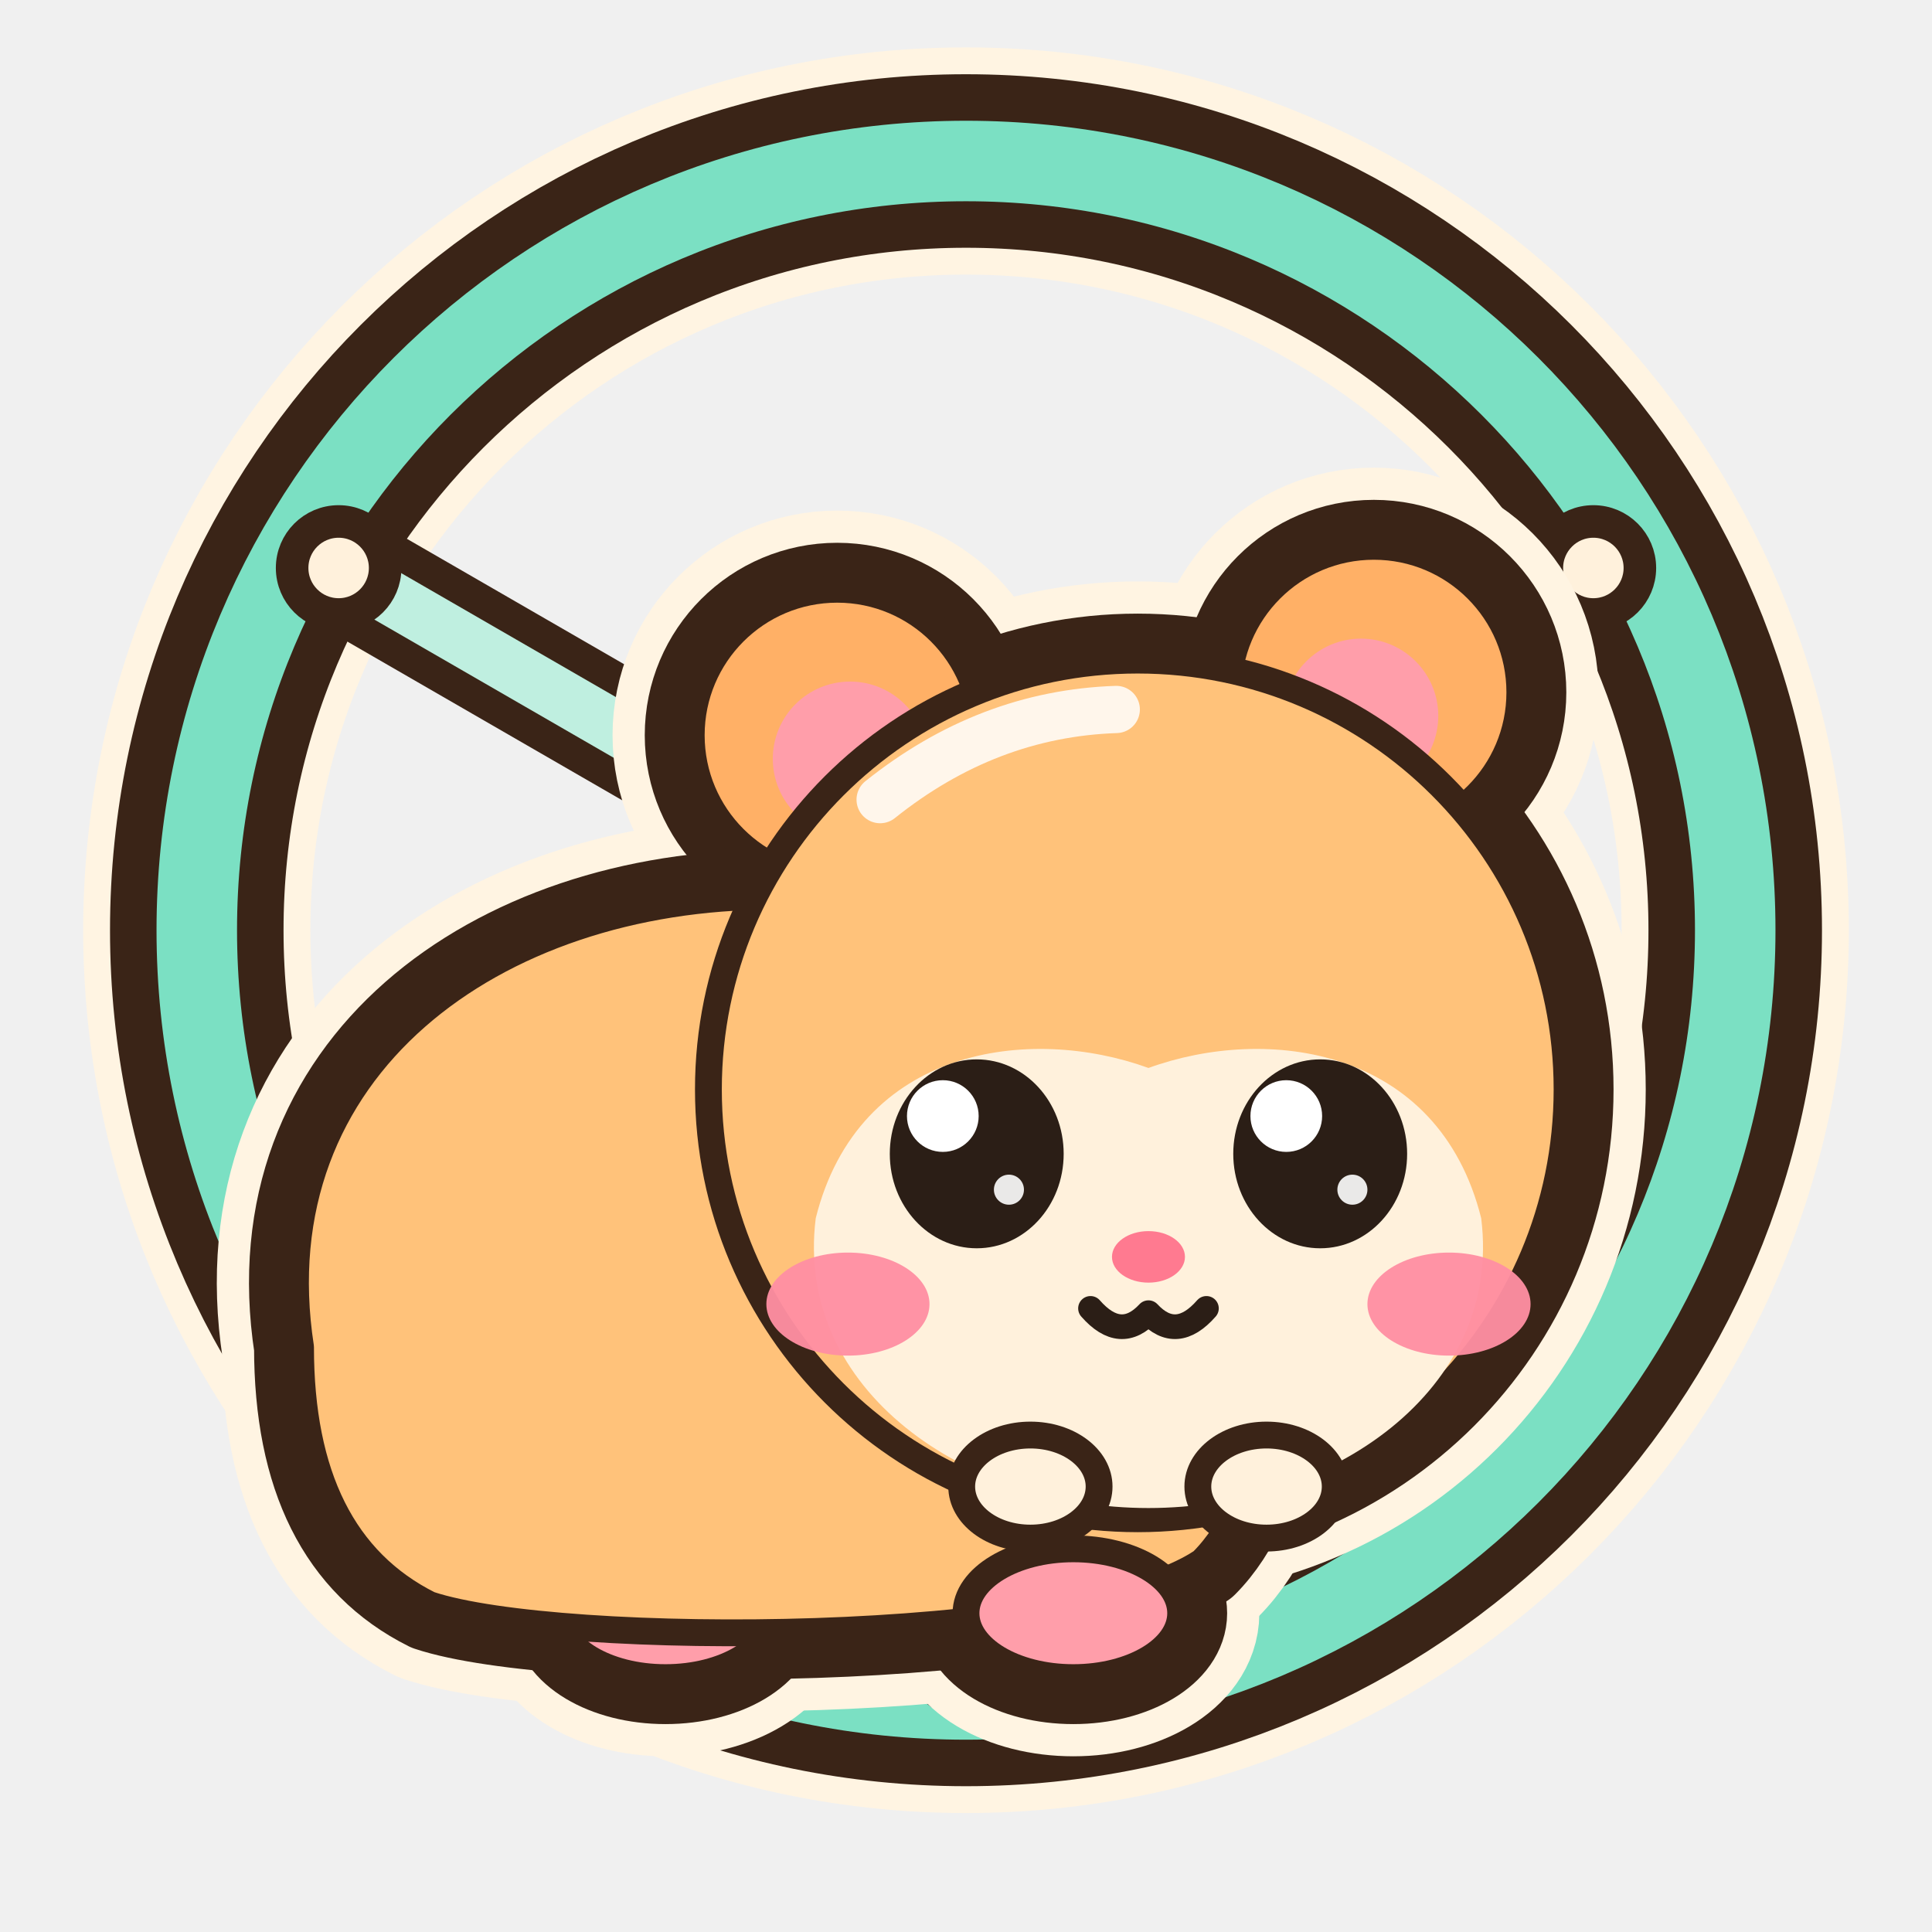
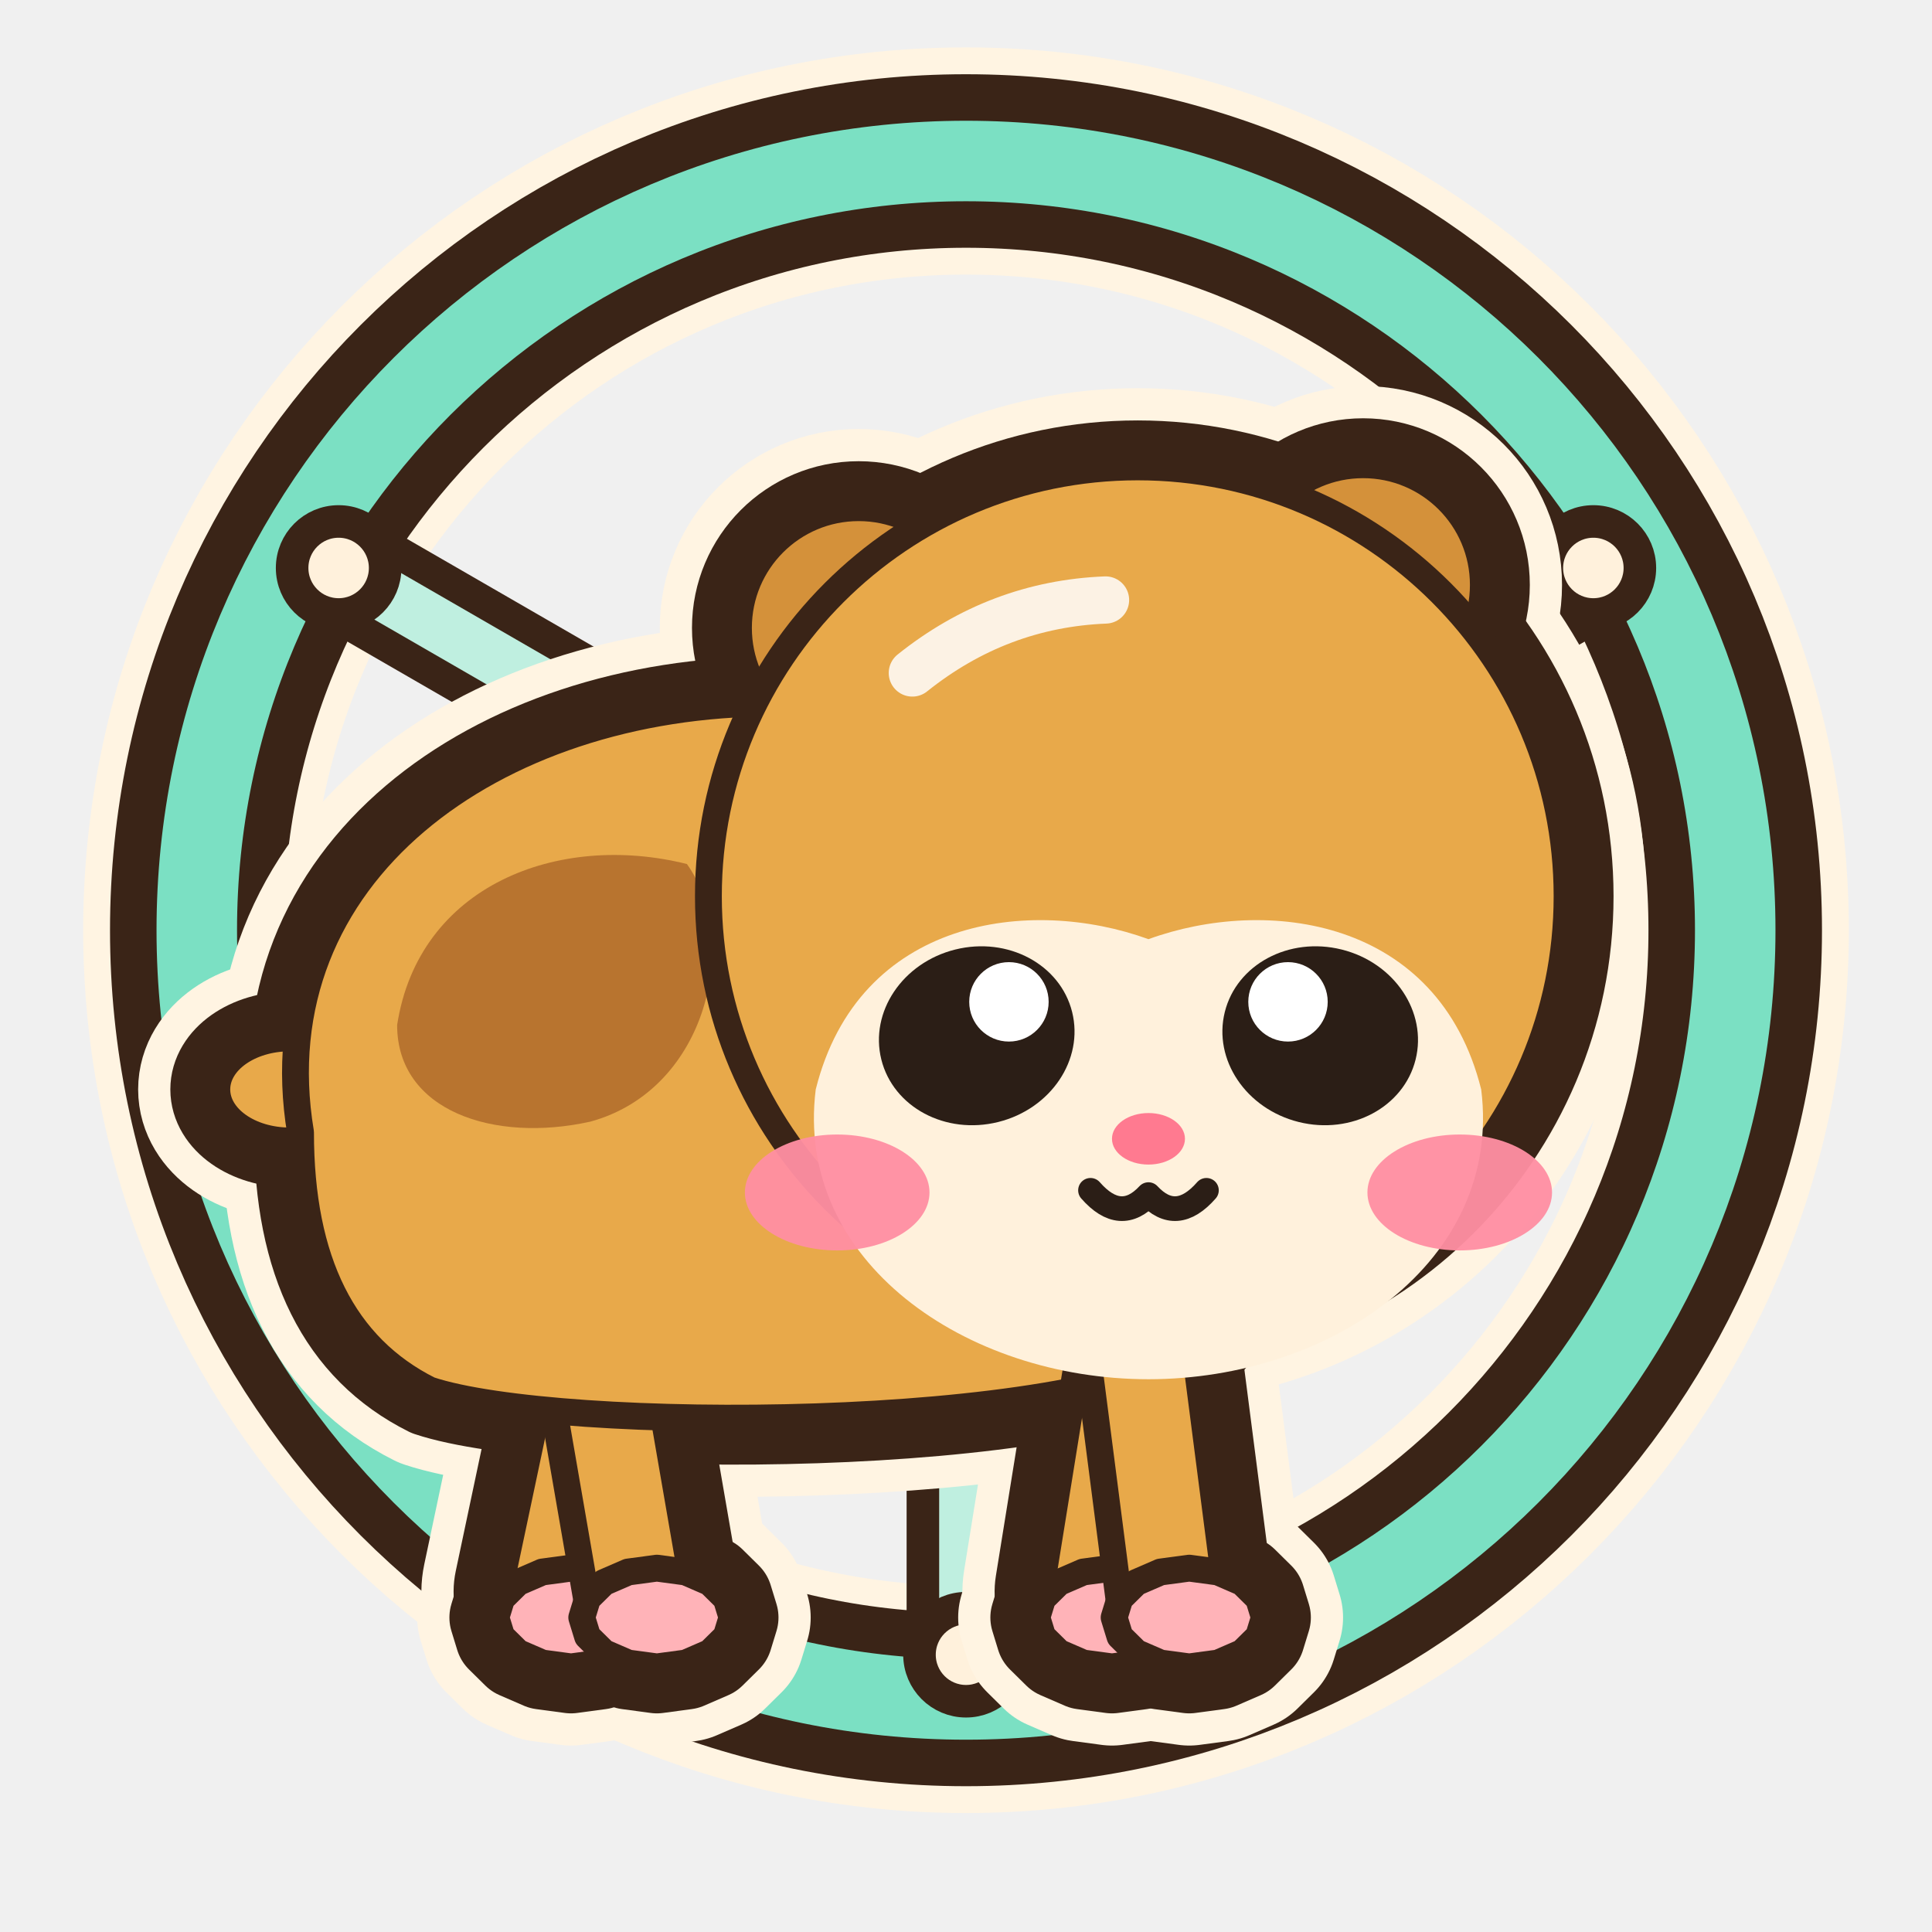
<svg xmlns="http://www.w3.org/2000/svg" viewBox="0 0 108 108" width="108" height="108">
  <g id="wheel">
    <circle cx="54" cy="52" r="43" fill="none" stroke="#FFF4E2" stroke-width="12.7" />
    <circle cx="54" cy="52" r="43" fill="none" stroke="#3A2417" stroke-width="9.7" />
    <line x1="54" y1="52" x2="89.07" y2="31.75" stroke="#3A2417" stroke-width="6.64" stroke-linecap="round" />
    <line x1="54" y1="52" x2="54.00" y2="92.50" stroke="#3A2417" stroke-width="6.64" stroke-linecap="round" />
    <line x1="54" y1="52" x2="18.93" y2="31.75" stroke="#3A2417" stroke-width="6.64" stroke-linecap="round" />
    <circle cx="54" cy="52" r="43" fill="none" stroke="#7BE0C3" stroke-width="4.5" />
    <line x1="54" y1="52" x2="89.07" y2="31.75" stroke="#BFEFE0" stroke-width="3" stroke-linecap="round" />
    <line x1="54" y1="52" x2="54.00" y2="92.50" stroke="#BFEFE0" stroke-width="3" stroke-linecap="round" />
    <line x1="54" y1="52" x2="18.93" y2="31.75" stroke="#BFEFE0" stroke-width="3" stroke-linecap="round" />
    <circle cx="54" cy="52" r="4.6" fill="#FFF1DC" stroke="#3A2417" stroke-width="2.08" />
    <circle cx="89.07" cy="31.75" r="2.6" fill="#FFF1DC" stroke="#3A2417" stroke-width="1.82" />
    <circle cx="54.00" cy="92.50" r="2.6" fill="#FFF1DC" stroke="#3A2417" stroke-width="1.82" />
    <circle cx="18.93" cy="31.75" r="2.6" fill="#FFF1DC" stroke="#3A2417" stroke-width="1.82" />
  </g>
  <g id="hamster" transform="translate(60 90.90) rotate(0.00) scale(1.200 1.200) translate(-60 -89)">
    <g id="border">
-       <circle cx="49" cy="47.5" r="6.8" fill="#FFF4E2" stroke="#FFF4E2" stroke-width="7.33" stroke-linejoin="round" />
-       <circle cx="74" cy="45.5" r="6.8" fill="#FFF4E2" stroke="#FFF4E2" stroke-width="7.33" stroke-linejoin="round" />
-       <ellipse cx="41" cy="88.4" rx="5" ry="3" fill="#FFF4E2" stroke="#FFF4E2" stroke-width="7.33" stroke-linejoin="round" />
-       <path d="M24 76 C22 63 33 55 46 55 L60 56 C70 60 72 80 66 86 C60 90 36 90 30 88 C26 86 24 82 24 76 Z" fill="#FFF4E2" stroke="#FFF4E2" stroke-width="7.33" stroke-linejoin="round" />
-       <circle cx="63" cy="64" r="20" fill="#FFF4E2" stroke="#FFF4E2" stroke-width="7.33" stroke-linejoin="round" />
-       <ellipse cx="60" cy="88.4" rx="5" ry="3" fill="#FFF4E2" stroke="#FFF4E2" stroke-width="7.33" stroke-linejoin="round" />
+       <ellipse cx="23.5" cy="70" rx="3.4" ry="2.4" fill="#FFF4E2" stroke="#FFF4E2" stroke-width="7.33" stroke-linejoin="round" transform="translate(0.00 -3.00) translate(0.00 -3.00)" />
+       <path d="M35.55 76.48 L33.35 86.88 A2.5 2.5 0 0 0 38.25 87.92 L40.45 77.52 A2.5 2.5 0 0 0 35.55 76.48 Z" fill="#FFF4E2" stroke="#FFF4E2" stroke-width="7.33" stroke-linejoin="round" />
+       <path d="M40.10 88.60 L39.83 89.48 L39.07 90.23 L37.94 90.72 L36.60 90.90 L35.26 90.72 L34.13 90.23 L33.37 89.48 L33.10 88.60 L33.37 87.72 L34.13 86.97 L35.26 86.48 L36.60 86.30 L37.94 86.48 L39.07 86.97 L39.83 87.72 Z" fill="#FFF4E2" stroke="#FFF4E2" stroke-width="7.33" stroke-linejoin="round" />
+       <path d="M35.54 77.43 L37.34 87.83 A2.5 2.5 0 0 0 42.26 86.97 L40.46 76.57 A2.5 2.5 0 0 0 35.54 77.43 Z" fill="#FFF4E2" stroke="#FFF4E2" stroke-width="7.33" stroke-linejoin="round" />
+       <path d="M44.10 88.60 L43.83 89.48 L43.07 90.23 L41.94 90.72 L40.60 90.90 L39.26 90.72 L38.13 90.23 L37.37 89.48 L37.10 88.60 L37.37 87.72 L38.13 86.97 L39.26 86.48 L40.60 86.30 L41.94 86.48 L43.07 86.97 L43.83 87.72 Z" fill="#FFF4E2" stroke="#FFF4E2" stroke-width="7.33" stroke-linejoin="round" />
+       <circle cx="50" cy="45.5" r="5.6" fill="#FFF4E2" stroke="#FFF4E2" stroke-width="7.33" stroke-linejoin="round" transform="translate(0.00 -3.00)" />
+       <circle cx="73.5" cy="43.5" r="5.6" fill="#FFF4E2" stroke="#FFF4E2" stroke-width="7.33" stroke-linejoin="round" transform="translate(0.00 -3.00)" />
+       <path d="M24 72 C22 60 33 52 46 52 L60 53 C70 57 72 76 66 82 C60 86 36 86 30 84 C26 82 24 78 24 72 Z" fill="#FFF4E2" stroke="#FFF4E2" stroke-width="7.33" stroke-linejoin="round" transform="translate(0.00 -3.00) translate(0.00 -3.00)" />
+       <path d="M60.53 74.60 L58.53 87.00 A2.5 2.5 0 0 0 63.47 87.80 L65.47 75.40 A2.5 2.5 0 0 0 60.53 74.60 Z" fill="#FFF4E2" stroke="#FFF4E2" stroke-width="7.33" stroke-linejoin="round" />
+       <path d="M65.30 88.60 L65.03 89.48 L64.27 90.23 L63.14 90.72 L61.80 90.90 L60.46 90.72 L59.33 90.23 L58.57 89.48 L58.30 88.60 L58.57 87.72 L59.33 86.97 L60.46 86.48 L61.80 86.30 L63.14 86.48 L64.27 86.97 L65.03 87.72 Z" fill="#FFF4E2" stroke="#FFF4E2" stroke-width="7.33" stroke-linejoin="round" />
+       <path d="M60.52 75.32 L62.12 87.72 A2.5 2.5 0 0 0 67.08 87.08 L65.48 74.68 A2.5 2.5 0 0 0 60.52 75.32 Z" fill="#FFF4E2" stroke="#FFF4E2" stroke-width="7.33" stroke-linejoin="round" />
+       <path d="M68.90 88.60 L68.63 89.48 L67.87 90.23 L66.74 90.72 L65.40 90.90 L64.06 90.72 L62.93 90.23 L62.17 89.48 L61.90 88.60 L62.17 87.72 L62.93 86.97 L64.06 86.48 L65.40 86.30 L66.74 86.48 L67.87 86.97 L68.63 87.72 Z" fill="#FFF4E2" stroke="#FFF4E2" stroke-width="7.33" stroke-linejoin="round" />
+       <circle cx="63" cy="61" r="20" fill="#FFF4E2" stroke="#FFF4E2" stroke-width="7.33" stroke-linejoin="round" transform="translate(0.00 -3.00) translate(0.00 -3.00)" />
    </g>
    <g id="outline">
-       <circle cx="49" cy="47.5" r="6.8" fill="#3A2417" stroke="#3A2417" stroke-width="4.33" stroke-linejoin="round" />
-       <circle cx="74" cy="45.5" r="6.8" fill="#3A2417" stroke="#3A2417" stroke-width="4.33" stroke-linejoin="round" />
-       <ellipse cx="41" cy="88.4" rx="5" ry="3" fill="#3A2417" stroke="#3A2417" stroke-width="4.33" stroke-linejoin="round" />
-       <path d="M24 76 C22 63 33 55 46 55 L60 56 C70 60 72 80 66 86 C60 90 36 90 30 88 C26 86 24 82 24 76 Z" fill="#3A2417" stroke="#3A2417" stroke-width="4.33" stroke-linejoin="round" />
-       <circle cx="63" cy="64" r="20" fill="#3A2417" stroke="#3A2417" stroke-width="4.33" stroke-linejoin="round" />
-       <ellipse cx="60" cy="88.4" rx="5" ry="3" fill="#3A2417" stroke="#3A2417" stroke-width="4.33" stroke-linejoin="round" />
+       <ellipse cx="23.5" cy="70" rx="3.4" ry="2.4" fill="#3A2417" stroke="#3A2417" stroke-width="4.33" stroke-linejoin="round" transform="translate(0.00 -3.00) translate(0.00 -3.00)" />
+       <path d="M35.55 76.48 L33.35 86.88 A2.5 2.5 0 0 0 38.25 87.92 L40.45 77.52 A2.5 2.5 0 0 0 35.55 76.48 Z" fill="#3A2417" stroke="#3A2417" stroke-width="4.33" stroke-linejoin="round" />
+       <path d="M40.10 88.60 L39.83 89.48 L39.07 90.23 L37.94 90.72 L36.60 90.90 L35.26 90.72 L34.13 90.23 L33.37 89.48 L33.10 88.60 L33.37 87.72 L34.13 86.97 L35.26 86.48 L36.60 86.30 L37.94 86.48 L39.07 86.97 L39.83 87.72 Z" fill="#3A2417" stroke="#3A2417" stroke-width="4.33" stroke-linejoin="round" />
+       <path d="M35.54 77.43 L37.34 87.83 A2.5 2.5 0 0 0 42.26 86.97 L40.46 76.57 A2.5 2.5 0 0 0 35.54 77.43 Z" fill="#3A2417" stroke="#3A2417" stroke-width="4.33" stroke-linejoin="round" />
+       <path d="M44.10 88.60 L43.83 89.48 L43.07 90.23 L41.94 90.72 L40.60 90.90 L39.26 90.72 L38.13 90.23 L37.37 89.48 L37.10 88.60 L37.37 87.72 L38.13 86.97 L39.26 86.48 L40.60 86.30 L41.94 86.48 L43.07 86.97 L43.83 87.72 Z" fill="#3A2417" stroke="#3A2417" stroke-width="4.33" stroke-linejoin="round" />
+       <circle cx="50" cy="45.5" r="5.6" fill="#3A2417" stroke="#3A2417" stroke-width="4.33" stroke-linejoin="round" transform="translate(0.00 -3.00)" />
+       <circle cx="73.5" cy="43.5" r="5.6" fill="#3A2417" stroke="#3A2417" stroke-width="4.33" stroke-linejoin="round" transform="translate(0.00 -3.00)" />
+       <path d="M24 72 C22 60 33 52 46 52 L60 53 C70 57 72 76 66 82 C60 86 36 86 30 84 C26 82 24 78 24 72 Z" fill="#3A2417" stroke="#3A2417" stroke-width="4.33" stroke-linejoin="round" transform="translate(0.00 -3.00) translate(0.00 -3.00)" />
+       <path d="M60.53 74.60 L58.53 87.00 A2.5 2.5 0 0 0 63.47 87.80 L65.47 75.40 A2.5 2.5 0 0 0 60.53 74.60 Z" fill="#3A2417" stroke="#3A2417" stroke-width="4.33" stroke-linejoin="round" />
+       <path d="M65.30 88.60 L65.03 89.48 L64.27 90.23 L63.14 90.72 L61.80 90.90 L60.46 90.72 L59.33 90.23 L58.57 89.48 L58.30 88.60 L58.57 87.72 L59.33 86.97 L60.46 86.48 L61.80 86.30 L63.14 86.48 L64.27 86.97 L65.03 87.72 Z" fill="#3A2417" stroke="#3A2417" stroke-width="4.33" stroke-linejoin="round" />
+       <path d="M60.52 75.32 L62.12 87.72 A2.5 2.5 0 0 0 67.08 87.08 L65.48 74.68 A2.5 2.5 0 0 0 60.52 75.32 Z" fill="#3A2417" stroke="#3A2417" stroke-width="4.33" stroke-linejoin="round" />
+       <path d="M68.90 88.60 L68.63 89.48 L67.87 90.23 L66.74 90.72 L65.40 90.90 L64.06 90.72 L62.93 90.23 L62.17 89.48 L61.90 88.60 L62.17 87.72 L62.93 86.97 L64.06 86.48 L65.40 86.30 L66.74 86.48 L67.87 86.97 L68.63 87.72 Z" fill="#3A2417" stroke="#3A2417" stroke-width="4.33" stroke-linejoin="round" />
+       <circle cx="63" cy="61" r="20" fill="#3A2417" stroke="#3A2417" stroke-width="4.33" stroke-linejoin="round" transform="translate(0.00 -3.00) translate(0.00 -3.00)" />
+     </g>
+     <g id="tail">
+       <ellipse cx="23.5" cy="70" rx="3.4" ry="2.4" fill="#E8A94A" stroke="#3A2417" stroke-width="1.25" stroke-linejoin="round" transform="translate(0.00 -3.00) translate(0.00 -3.00)" />
+     </g>
+     <g id="leg_h2">
+       <path d="M35.55 76.48 L33.35 86.88 A2.5 2.5 0 0 0 38.25 87.92 L40.45 77.52 A2.5 2.5 0 0 0 35.55 76.48 Z" fill="#E8A94A" stroke="#3A2417" stroke-width="1.25" stroke-linejoin="round" />
+     </g>
+     <g id="foot_h2">
+       <path d="M40.10 88.60 L39.83 89.48 L39.07 90.23 L37.94 90.72 L36.60 90.90 L35.26 90.72 L34.13 90.23 L33.37 89.48 L33.10 88.60 L33.37 87.72 L34.13 86.97 L35.26 86.48 L36.60 86.30 L37.94 86.48 L39.07 86.97 L39.83 87.72 Z" fill="#FFB3B8" stroke="#3A2417" stroke-width="1.25" stroke-linejoin="round" />
+     </g>
+     <g id="leg_h1">
+       <path d="M35.54 77.43 L37.34 87.83 A2.5 2.5 0 0 0 42.26 86.97 L40.46 76.57 A2.5 2.5 0 0 0 35.54 77.43 Z" fill="#E8A94A" stroke="#3A2417" stroke-width="1.25" stroke-linejoin="round" />
+     </g>
+     <g id="foot_h1">
+       <path d="M44.10 88.60 L43.83 89.48 L43.07 90.23 L41.94 90.72 L40.60 90.90 L39.26 90.72 L38.13 90.23 L37.37 89.48 L37.10 88.60 L37.37 87.72 L38.13 86.97 L39.26 86.48 L40.60 86.30 L41.94 86.48 L43.07 86.97 L43.83 87.72 Z" fill="#FFB3B8" stroke="#3A2417" stroke-width="1.25" stroke-linejoin="round" />
    </g>
    <g id="ear_l">
-       <circle cx="49" cy="47.5" r="6.8" fill="#FFB066" stroke="#3A2417" stroke-width="1.25" stroke-linejoin="round" />
+       <circle cx="50" cy="45.5" r="5.6" fill="#D4913A" stroke="#3A2417" stroke-width="1.25" stroke-linejoin="round" transform="translate(0.00 -3.00)" />
    </g>
    <g id="ear_r">
-       <circle cx="74" cy="45.5" r="6.8" fill="#FFB066" stroke="#3A2417" stroke-width="1.25" stroke-linejoin="round" />
+       <circle cx="73.5" cy="43.5" r="5.6" fill="#D4913A" stroke="#3A2417" stroke-width="1.25" stroke-linejoin="round" transform="translate(0.00 -3.00)" />
    </g>
    <g id="ear_l_in">
-       <circle cx="49.6" cy="48.6" r="3.6" fill="#FF9EAA" />
+       <path d="M46.6 46.8 A3.4 3.4 0 0 1 53.4 46.8 Z" fill="#FF9EAA" transform="translate(0.00 -3.00)" />
    </g>
    <g id="ear_r_in">
-       <circle cx="73.4" cy="46.6" r="3.6" fill="#FF9EAA" />
-     </g>
-     <g id="foot_b">
-       <ellipse cx="41" cy="88.4" rx="5" ry="3" fill="#FF9EAA" stroke="#3A2417" stroke-width="1.25" stroke-linejoin="round" />
+       <path d="M70.1 44.8 A3.4 3.4 0 0 1 76.9 44.8 Z" fill="#FF9EAA" transform="translate(0.00 -3.00)" />
    </g>
    <g id="body">
-       <path d="M24 76 C22 63 33 55 46 55 L60 56 C70 60 72 80 66 86 C60 90 36 90 30 88 C26 86 24 82 24 76 Z" fill="#FFC27A" stroke="#3A2417" stroke-width="1.25" stroke-linejoin="round" />
+       <path d="M24 72 C22 60 33 52 46 52 L60 53 C70 57 72 76 66 82 C60 86 36 86 30 84 C26 82 24 78 24 72 Z" fill="#E8A94A" stroke="#3A2417" stroke-width="1.25" stroke-linejoin="round" transform="translate(0.00 -3.00) translate(0.00 -3.00)" />
+     </g>
+     <g id="spot">
+       <path d="M28.5 64 C29.5 57.5 36 55 42 56.5 C44.5 60 43 67 37.5 68.5 C33 69.5 28.5 68 28.5 64 Z" fill="#B8742F" transform="translate(0.00 -3.00)" />
+     </g>
+     <g id="leg_f2">
+       <path d="M60.53 74.60 L58.53 87.00 A2.5 2.5 0 0 0 63.47 87.80 L65.47 75.40 A2.5 2.5 0 0 0 60.53 74.60 Z" fill="#E8A94A" stroke="#3A2417" stroke-width="1.25" stroke-linejoin="round" />
+     </g>
+     <g id="foot_f2">
+       <path d="M65.30 88.60 L65.03 89.48 L64.27 90.23 L63.14 90.72 L61.80 90.90 L60.46 90.72 L59.33 90.23 L58.57 89.48 L58.30 88.60 L58.57 87.72 L59.33 86.97 L60.46 86.48 L61.80 86.30 L63.14 86.48 L64.27 86.97 L65.03 87.72 Z" fill="#FFB3B8" stroke="#3A2417" stroke-width="1.25" stroke-linejoin="round" />
+     </g>
+     <g id="leg_f1">
+       <path d="M60.52 75.32 L62.12 87.72 A2.5 2.5 0 0 0 67.08 87.08 L65.48 74.68 A2.5 2.5 0 0 0 60.52 75.32 Z" fill="#E8A94A" stroke="#3A2417" stroke-width="1.25" stroke-linejoin="round" />
+     </g>
+     <g id="foot_f1">
+       <path d="M68.90 88.60 L68.63 89.48 L67.87 90.23 L66.74 90.72 L65.40 90.90 L64.06 90.72 L62.93 90.23 L62.17 89.48 L61.90 88.60 L62.17 87.72 L62.93 86.97 L64.06 86.48 L65.40 86.30 L66.74 86.48 L67.87 86.97 L68.63 87.72 Z" fill="#FFB3B8" stroke="#3A2417" stroke-width="1.25" stroke-linejoin="round" />
    </g>
    <g id="head">
-       <circle cx="63" cy="64" r="20" fill="#FFC27A" stroke="#3A2417" stroke-width="1.25" stroke-linejoin="round" />
+       <circle cx="63" cy="61" r="20" fill="#E8A94A" stroke="#3A2417" stroke-width="1.25" stroke-linejoin="round" transform="translate(0.00 -3.00) translate(0.00 -3.00)" />
    </g>
    <g id="mask">
-       <path d="M48 70 C50 62 58 61 63.5 63 C69 61 77 62 79 70 C80 78 72 83.5 63.5 83.5 C55 83.5 47 78 48 70 Z" fill="#FFF1DC" />
+       <path d="M48 67 C50 59 58 58 63.5 60 C69 58 77 59 79 67 C80 75 72 80.5 63.5 80.5 C55 80.5 47 75 48 67 Z" fill="#FFF1DC" transform="translate(0.00 -3.00)" />
    </g>
-     <g id="foot_f">
-       <ellipse cx="60" cy="88.4" rx="5" ry="3" fill="#FF9EAA" stroke="#3A2417" stroke-width="1.25" stroke-linejoin="round" />
-     </g>
-     <g id="paw_l">
-       <ellipse cx="58" cy="82.5" rx="3.2" ry="2.4" fill="#FFF1DC" stroke="#3A2417" stroke-width="1.25" stroke-linejoin="round" />
-     </g>
-     <g id="paw_r">
-       <ellipse cx="69" cy="82.5" rx="3.2" ry="2.4" fill="#FFF1DC" stroke="#3A2417" stroke-width="1.25" stroke-linejoin="round" />
-     </g>
-     <path d="M51 50.5 Q56 46.5 62 46.3" fill="none" stroke="#fff" stroke-width="2.2" stroke-linecap="round" opacity=".85" />
-     <g id="face">
-       <ellipse cx="49.5" cy="74" rx="3.8" ry="2.4" fill="#FF8FA3" opacity=".95" />
-       <ellipse cx="77.5" cy="74" rx="3.8" ry="2.4" fill="#FF8FA3" opacity=".95" />
-       <ellipse cx="55.5" cy="67" rx="4.05" ry="4.4" fill="#2B1E16" />
-       <circle cx="53.92" cy="65.24" r="1.67" fill="#fff" />
-       <circle cx="57.00" cy="68.67" r="0.70" fill="#fff" opacity=".9" />
-       <ellipse cx="71.5" cy="67" rx="4.05" ry="4.4" fill="#2B1E16" />
-       <circle cx="69.92" cy="65.24" r="1.67" fill="#fff" />
-       <circle cx="73.00" cy="68.67" r="0.70" fill="#fff" opacity=".9" />
-       <ellipse cx="63.5" cy="71.8" rx="1.7" ry="1.2" fill="#FF7A90" />
-       <path d="M60.8 74.2 Q62.2 75.8 63.5 74.4 Q64.8 75.8 66.2 74.2" fill="none" stroke="#2B1E16" stroke-width="1.15" stroke-linecap="round" stroke-linejoin="round" />
+     <path d="M52.5 47.6 Q56.5 44.4 61.5 44.2" fill="none" stroke="#fff" stroke-width="2.2" stroke-linecap="round" opacity=".85" transform="translate(0.00 -3.00)" />
+     <g id="face" transform="translate(0.00 -3.00)">
+       <ellipse cx="49.0" cy="71.8" rx="4.3" ry="2.7" fill="#FF8FA3" opacity=".95" />
+       <ellipse cx="78.0" cy="71.8" rx="4.3" ry="2.7" fill="#FF8FA3" opacity=".95" />
+       <ellipse cx="55.5" cy="64.5" rx="4.58" ry="4.14" fill="#2B1E16" transform="rotate(-14 55.5 64.5)" />
+       <circle cx="57.00" cy="62.92" r="1.85" fill="#fff" />
+       <ellipse cx="71.5" cy="64.5" rx="4.58" ry="4.14" fill="#2B1E16" transform="rotate(14 71.5 64.5)" />
+       <circle cx="70.00" cy="62.92" r="1.85" fill="#fff" />
+       <ellipse cx="63.5" cy="69.3" rx="1.7" ry="1.2" fill="#FF7A90" />
+       <path d="M60.8 71.7 Q62.2 73.3 63.5 71.9 Q64.8 73.3 66.2 71.7" fill="none" stroke="#2B1E16" stroke-width="1.15" stroke-linecap="round" stroke-linejoin="round" />
    </g>
  </g>
</svg>
